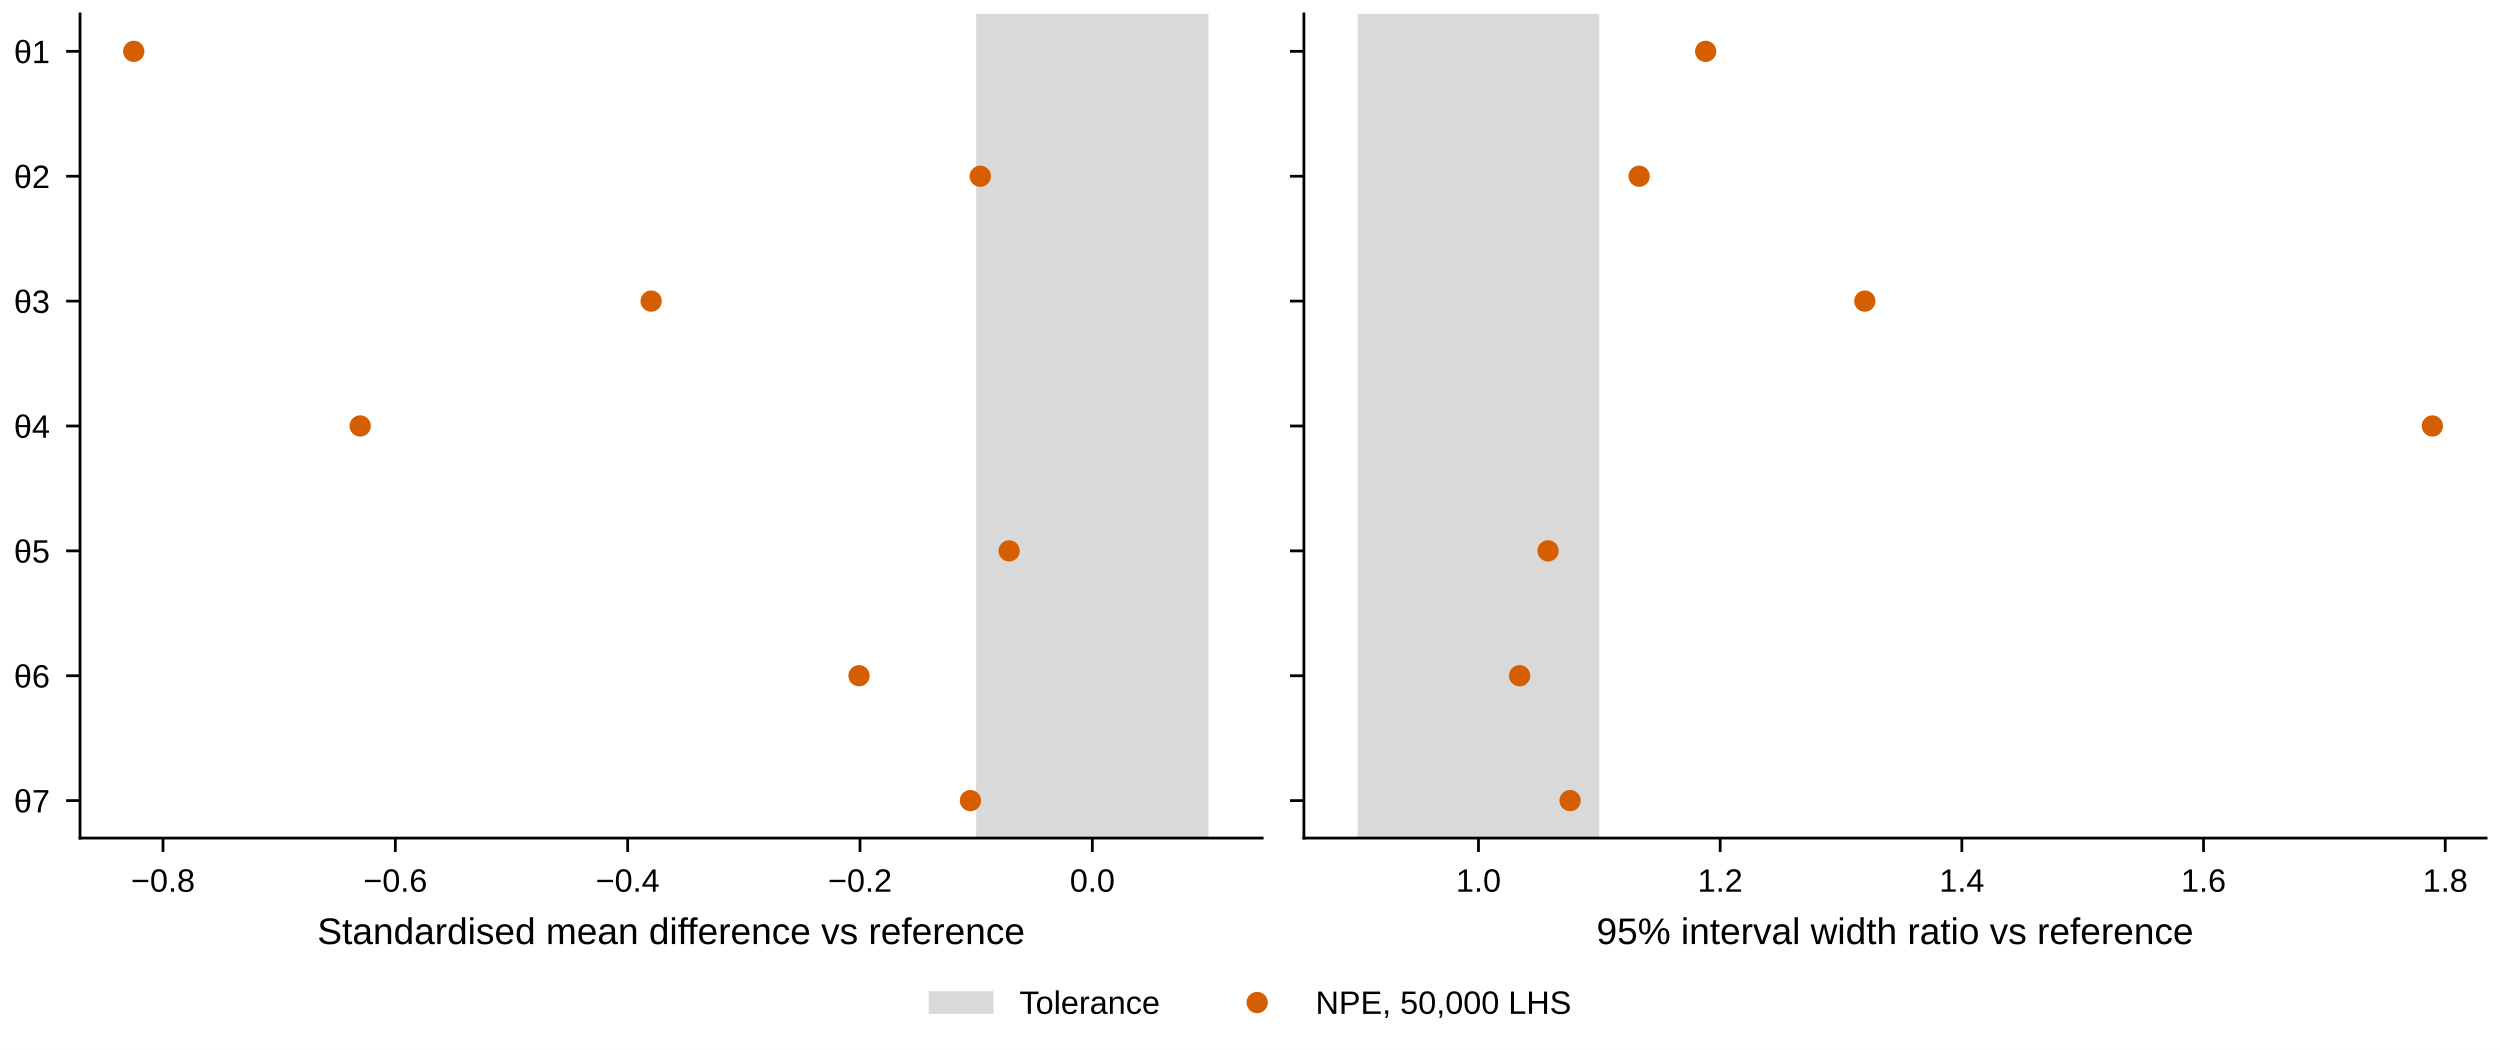
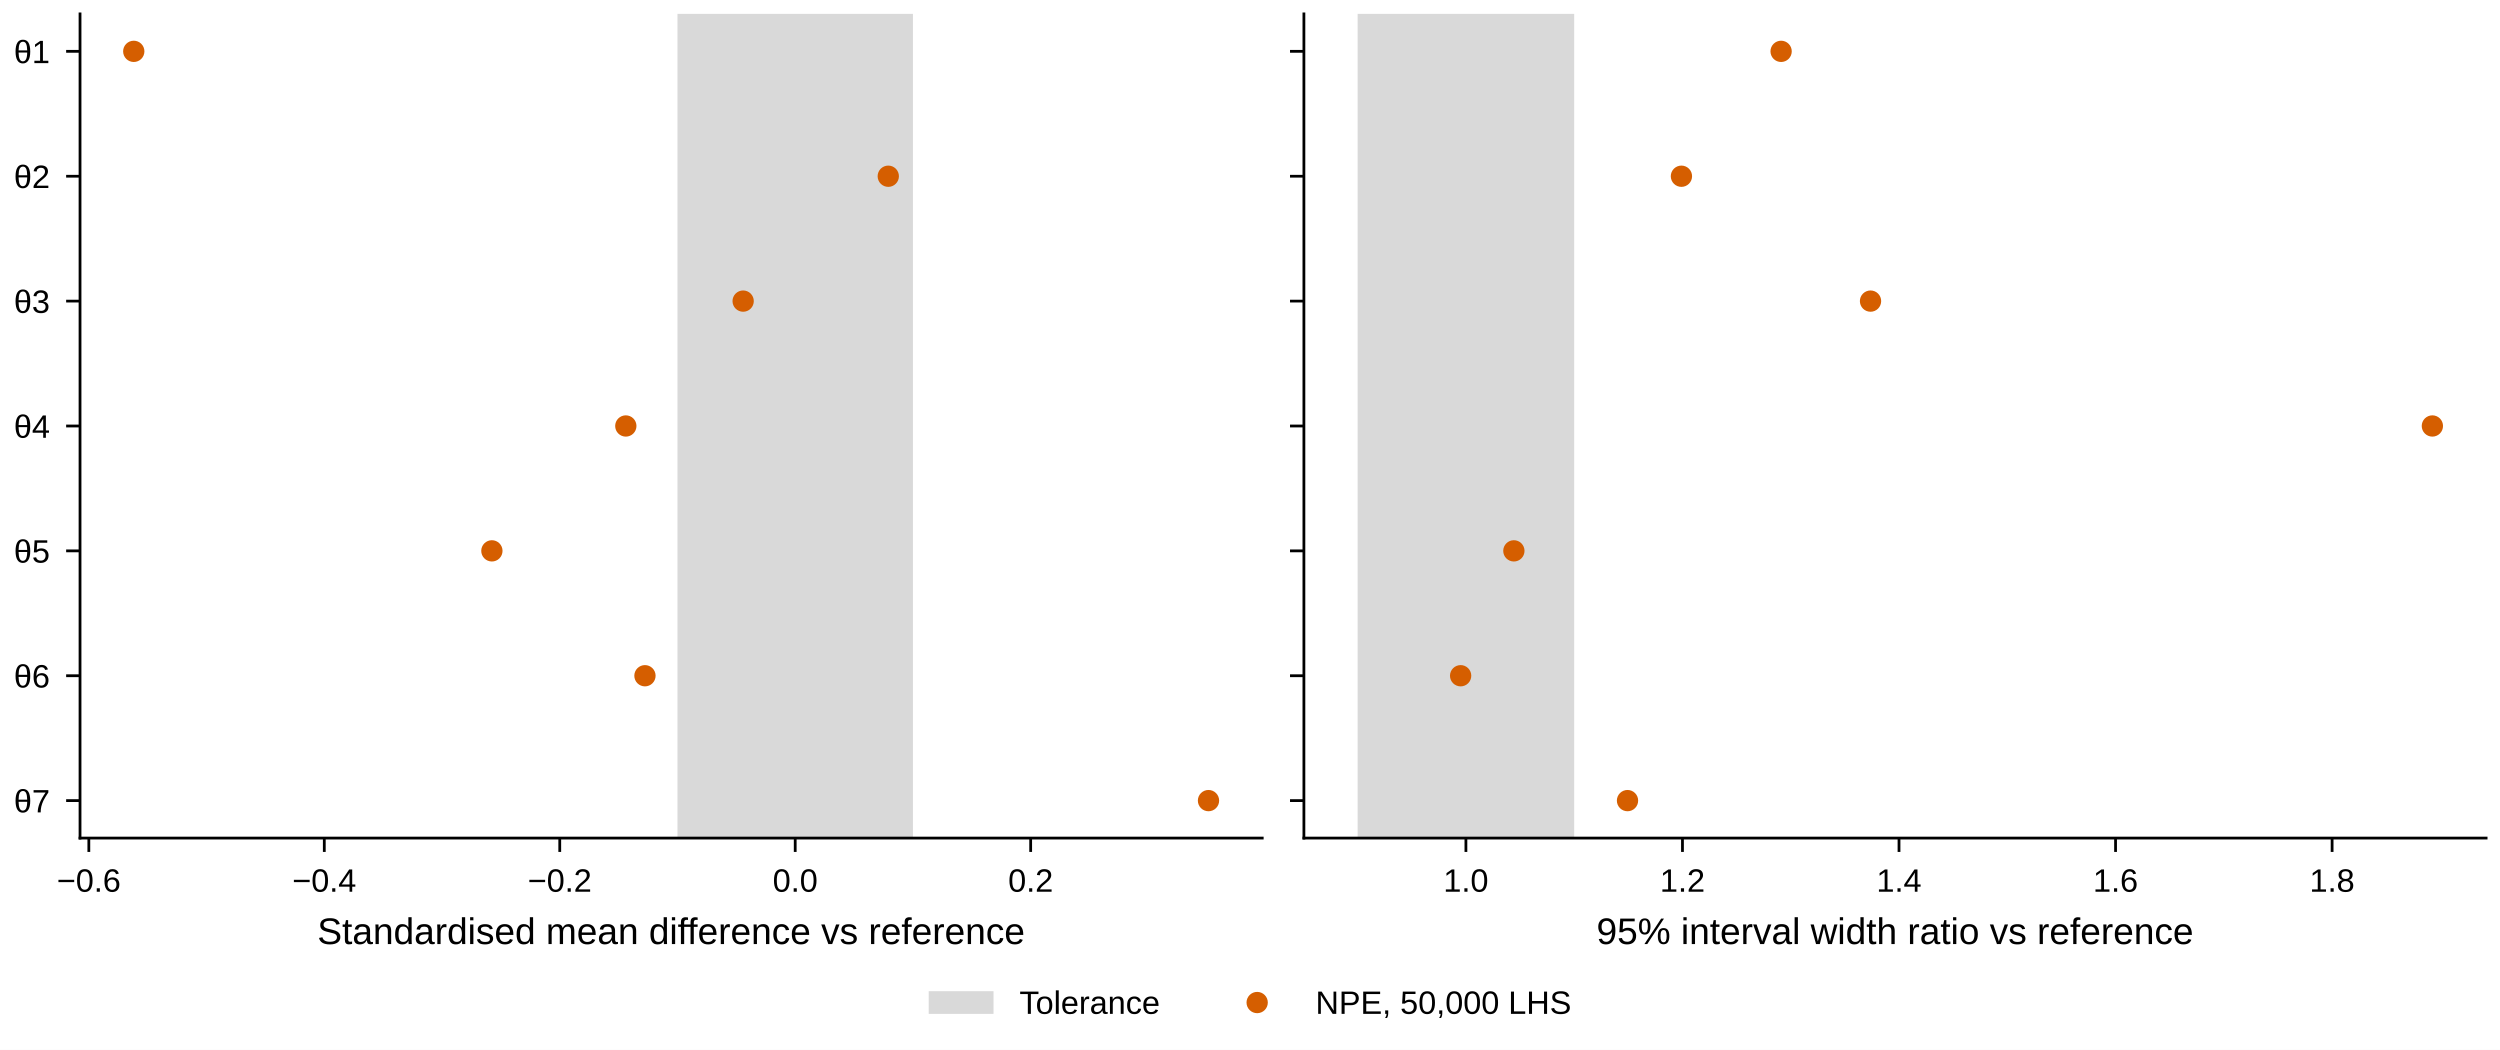
<svg xmlns="http://www.w3.org/2000/svg" xmlns:xlink="http://www.w3.org/1999/xlink" width="540pt" height="226.772pt" viewBox="0 0 540 226.772" version="1.1">
  <defs>
    <style type="text/css">*{stroke-linejoin: round; stroke-linecap: butt}</style>
  </defs>
  <g id="figure_1">
    <g id="patch_1">
      <path d="M 0 226.772  L 540 226.772  L 540 0  L 0 0  z " style="fill: #ffffff" />
    </g>
    <g id="axes_1">
      <g id="patch_2">
        <path d="M 17.286 181.024  L 272.642 181.024  L 272.642 3  L 17.286 3  z " style="fill: #ffffff" />
      </g>
      <g id="matplotlib.axis_1">
        <g id="xtick_1">
          <g id="line2d_1">
            <defs>
-               <path id="m6a3e589afb" d="M 0 0  L 0 3  " style="stroke: #000000; stroke-width: 0.6" />
+               <path id="m82e649743a" d="M 0 0  L 0 3  " style="stroke: #000000; stroke-width: 0.6" />
            </defs>
            <g>
-               <use xlink:href="#m6a3e589afb" x="35.208" y="181.024" style="stroke: #000000; stroke-width: 0.6" />
+               <use xlink:href="#m82e649743a" x="19.188" y="181.024" style="stroke: #000000; stroke-width: 0.6" />
            </g>
          </g>
          <g id="text_1">
-             <text style="font-size: 7px; font-family: 'Arial', 'Helvetica', 'DejaVu Sans', sans-serif; text-anchor: middle" x="35.208" y="192.621" transform="rotate(-0 35.20836 192.6206)">−0.8</text>
+             <text style="font-size: 7px; font-family: 'Arial', 'Helvetica', 'DejaVu Sans', sans-serif; text-anchor: middle" x="19.188" y="192.621" transform="rotate(-0 19.18821 192.6206)">−0.6</text>
          </g>
        </g>
        <g id="xtick_2">
          <g id="line2d_2">
            <g>
-               <use xlink:href="#m6a3e589afb" x="85.392" y="181.024" style="stroke: #000000; stroke-width: 0.6" />
+               <use xlink:href="#m82e649743a" x="70.047" y="181.024" style="stroke: #000000; stroke-width: 0.6" />
            </g>
          </g>
          <g id="text_2">
-             <text style="font-size: 7px; font-family: 'Arial', 'Helvetica', 'DejaVu Sans', sans-serif; text-anchor: middle" x="85.392" y="192.621" transform="rotate(-0 85.39212 192.6206)">−0.6</text>
+             <text style="font-size: 7px; font-family: 'Arial', 'Helvetica', 'DejaVu Sans', sans-serif; text-anchor: middle" x="70.047" y="192.621" transform="rotate(-0 70.0472 192.6206)">−0.4</text>
          </g>
        </g>
        <g id="xtick_3">
          <g id="line2d_3">
            <g>
-               <use xlink:href="#m6a3e589afb" x="135.576" y="181.024" style="stroke: #000000; stroke-width: 0.6" />
+               <use xlink:href="#m82e649743a" x="120.906" y="181.024" style="stroke: #000000; stroke-width: 0.6" />
            </g>
          </g>
          <g id="text_3">
-             <text style="font-size: 7px; font-family: 'Arial', 'Helvetica', 'DejaVu Sans', sans-serif; text-anchor: middle" x="135.576" y="192.621" transform="rotate(-0 135.5759 192.6206)">−0.4</text>
+             <text style="font-size: 7px; font-family: 'Arial', 'Helvetica', 'DejaVu Sans', sans-serif; text-anchor: middle" x="120.906" y="192.621" transform="rotate(-0 120.9062 192.6206)">−0.2</text>
          </g>
        </g>
        <g id="xtick_4">
          <g id="line2d_4">
            <g>
-               <use xlink:href="#m6a3e589afb" x="185.76" y="181.024" style="stroke: #000000; stroke-width: 0.6" />
+               <use xlink:href="#m82e649743a" x="171.765" y="181.024" style="stroke: #000000; stroke-width: 0.6" />
            </g>
          </g>
          <g id="text_4">
-             <text style="font-size: 7px; font-family: 'Arial', 'Helvetica', 'DejaVu Sans', sans-serif; text-anchor: middle" x="185.76" y="192.621" transform="rotate(-0 185.7596 192.6206)">−0.2</text>
+             <text style="font-size: 7px; font-family: 'Arial', 'Helvetica', 'DejaVu Sans', sans-serif; text-anchor: middle" x="171.765" y="192.621" transform="rotate(-0 171.7652 192.6206)">0.0</text>
          </g>
        </g>
        <g id="xtick_5">
          <g id="line2d_5">
            <g>
-               <use xlink:href="#m6a3e589afb" x="235.943" y="181.024" style="stroke: #000000; stroke-width: 0.6" />
+               <use xlink:href="#m82e649743a" x="222.624" y="181.024" style="stroke: #000000; stroke-width: 0.6" />
            </g>
          </g>
          <g id="text_5">
-             <text style="font-size: 7px; font-family: 'Arial', 'Helvetica', 'DejaVu Sans', sans-serif; text-anchor: middle" x="235.943" y="192.621" transform="rotate(-0 235.9434 192.6206)">0.0</text>
+             <text style="font-size: 7px; font-family: 'Arial', 'Helvetica', 'DejaVu Sans', sans-serif; text-anchor: middle" x="222.624" y="192.621" transform="rotate(-0 222.6242 192.6206)">0.2</text>
          </g>
        </g>
        <g id="text_6">
          <text style="font-size: 8px; font-family: 'Arial', 'Helvetica', 'DejaVu Sans', sans-serif; text-anchor: middle" x="144.964" y="203.918" transform="rotate(-0 144.964 203.918)">Standardised mean difference vs reference</text>
        </g>
      </g>
      <g id="matplotlib.axis_2">
        <g id="ytick_1">
          <g id="line2d_6">
            <defs>
-               <path id="me91d7222ec" d="M 0 0  L -3 0  " style="stroke: #000000; stroke-width: 0.6" />
+               <path id="m58fa1ac5ed" d="M 0 0  L -3 0  " style="stroke: #000000; stroke-width: 0.6" />
            </defs>
            <g>
-               <use xlink:href="#me91d7222ec" x="17.286" y="172.932" style="stroke: #000000; stroke-width: 0.6" />
+               <use xlink:href="#m58fa1ac5ed" x="17.286" y="172.932" style="stroke: #000000; stroke-width: 0.6" />
            </g>
          </g>
          <g id="text_7">
            <text style="font-size: 7px; font-family: 'Arial', 'Helvetica', 'DejaVu Sans', sans-serif; text-anchor: end" x="10.786" y="175.481" transform="rotate(-0 10.78555 175.4805)">θ7</text>
          </g>
        </g>
        <g id="ytick_2">
          <g id="line2d_7">
            <g>
-               <use xlink:href="#me91d7222ec" x="17.286" y="145.959" style="stroke: #000000; stroke-width: 0.6" />
+               <use xlink:href="#m58fa1ac5ed" x="17.286" y="145.959" style="stroke: #000000; stroke-width: 0.6" />
            </g>
          </g>
          <g id="text_8">
            <text style="font-size: 7px; font-family: 'Arial', 'Helvetica', 'DejaVu Sans', sans-serif; text-anchor: end" x="10.786" y="148.507" transform="rotate(-0 10.78555 148.5072)">θ6</text>
          </g>
        </g>
        <g id="ytick_3">
          <g id="line2d_8">
            <g>
-               <use xlink:href="#me91d7222ec" x="17.286" y="118.986" style="stroke: #000000; stroke-width: 0.6" />
+               <use xlink:href="#m58fa1ac5ed" x="17.286" y="118.986" style="stroke: #000000; stroke-width: 0.6" />
            </g>
          </g>
          <g id="text_9">
            <text style="font-size: 7px; font-family: 'Arial', 'Helvetica', 'DejaVu Sans', sans-serif; text-anchor: end" x="10.786" y="121.534" transform="rotate(-0 10.78555 121.5338)">θ5</text>
          </g>
        </g>
        <g id="ytick_4">
          <g id="line2d_9">
            <g>
-               <use xlink:href="#me91d7222ec" x="17.286" y="92.012" style="stroke: #000000; stroke-width: 0.6" />
+               <use xlink:href="#m58fa1ac5ed" x="17.286" y="92.012" style="stroke: #000000; stroke-width: 0.6" />
            </g>
          </g>
          <g id="text_10">
            <text style="font-size: 7px; font-family: 'Arial', 'Helvetica', 'DejaVu Sans', sans-serif; text-anchor: end" x="10.786" y="94.56" transform="rotate(-0 10.78555 94.56044)">θ4</text>
          </g>
        </g>
        <g id="ytick_5">
          <g id="line2d_10">
            <g>
-               <use xlink:href="#me91d7222ec" x="17.286" y="65.039" style="stroke: #000000; stroke-width: 0.6" />
+               <use xlink:href="#m58fa1ac5ed" x="17.286" y="65.039" style="stroke: #000000; stroke-width: 0.6" />
            </g>
          </g>
          <g id="text_11">
            <text style="font-size: 7px; font-family: 'Arial', 'Helvetica', 'DejaVu Sans', sans-serif; text-anchor: end" x="10.786" y="67.587" transform="rotate(-0 10.78555 67.58707)">θ3</text>
          </g>
        </g>
        <g id="ytick_6">
          <g id="line2d_11">
            <g>
-               <use xlink:href="#me91d7222ec" x="17.286" y="38.066" style="stroke: #000000; stroke-width: 0.6" />
+               <use xlink:href="#m58fa1ac5ed" x="17.286" y="38.066" style="stroke: #000000; stroke-width: 0.6" />
            </g>
          </g>
          <g id="text_12">
            <text style="font-size: 7px; font-family: 'Arial', 'Helvetica', 'DejaVu Sans', sans-serif; text-anchor: end" x="10.786" y="40.614" transform="rotate(-0 10.78555 40.61371)">θ2</text>
          </g>
        </g>
        <g id="ytick_7">
          <g id="line2d_12">
            <g>
-               <use xlink:href="#me91d7222ec" x="17.286" y="11.092" style="stroke: #000000; stroke-width: 0.6" />
+               <use xlink:href="#m58fa1ac5ed" x="17.286" y="11.092" style="stroke: #000000; stroke-width: 0.6" />
            </g>
          </g>
          <g id="text_13">
            <text style="font-size: 7px; font-family: 'Arial', 'Helvetica', 'DejaVu Sans', sans-serif; text-anchor: end" x="10.786" y="13.64" transform="rotate(-0 10.78555 13.64034)">θ1</text>
          </g>
        </g>
      </g>
      <g id="patch_3">
-         <path d="M 210.852 181.024  L 261.035 181.024  L 261.035 3  L 210.852 3  z " clip-path="url(#pbc555b4d53)" style="fill: #d9d9d9" />
+         <path d="M 146.336 181.024  L 197.195 181.024  L 197.195 3  L 146.336 3  z " clip-path="url(#pfde9d0b8e0)" style="fill: #d9d9d9" />
      </g>
      <g id="line2d_13">
        <defs>
-           <path id="m66d60efe75" d="M 0 2  C 0.53 2 1.039 1.789 1.414 1.414  C 1.789 1.039 2 0.53 2 0  C 2 -0.53 1.789 -1.039 1.414 -1.414  C 1.039 -1.789 0.53 -2 0 -2  C -0.53 -2 -1.039 -1.789 -1.414 -1.414  C -1.789 -1.039 -2 -0.53 -2 0  C -2 0.53 -1.789 1.039 -1.414 1.414  C -1.039 1.789 -0.53 2 0 2  z " style="stroke: #d55e00; stroke-width: 0.6" />
+           <path id="md7003ab708" d="M 0 2  C 0.53 2 1.039 1.789 1.414 1.414  C 1.789 1.039 2 0.53 2 0  C 2 -0.53 1.789 -1.039 1.414 -1.414  C 1.039 -1.789 0.53 -2 0 -2  C -0.53 -2 -1.039 -1.789 -1.414 -1.414  C -1.789 -1.039 -2 -0.53 -2 0  C -2 0.53 -1.789 1.039 -1.414 1.414  C -1.039 1.789 -0.53 2 0 2  z " style="stroke: #d55e00; stroke-width: 0.6" />
        </defs>
-         <g clip-path="url(#pbc555b4d53)">
-           <use xlink:href="#m66d60efe75" x="209.609" y="172.932" style="fill: #d55e00; stroke: #d55e00; stroke-width: 0.6" />
-           <use xlink:href="#m66d60efe75" x="185.552" y="145.959" style="fill: #d55e00; stroke: #d55e00; stroke-width: 0.6" />
-           <use xlink:href="#m66d60efe75" x="217.972" y="118.986" style="fill: #d55e00; stroke: #d55e00; stroke-width: 0.6" />
-           <use xlink:href="#m66d60efe75" x="77.795" y="92.012" style="fill: #d55e00; stroke: #d55e00; stroke-width: 0.6" />
-           <use xlink:href="#m66d60efe75" x="140.646" y="65.039" style="fill: #d55e00; stroke: #d55e00; stroke-width: 0.6" />
-           <use xlink:href="#m66d60efe75" x="211.735" y="38.066" style="fill: #d55e00; stroke: #d55e00; stroke-width: 0.6" />
-           <use xlink:href="#m66d60efe75" x="28.893" y="11.092" style="fill: #d55e00; stroke: #d55e00; stroke-width: 0.6" />
+         <g clip-path="url(#pfde9d0b8e0)">
+           <use xlink:href="#md7003ab708" x="261.035" y="172.932" style="fill: #d55e00; stroke: #d55e00; stroke-width: 0.6" />
+           <use xlink:href="#md7003ab708" x="139.31" y="145.959" style="fill: #d55e00; stroke: #d55e00; stroke-width: 0.6" />
+           <use xlink:href="#md7003ab708" x="106.248" y="118.986" style="fill: #d55e00; stroke: #d55e00; stroke-width: 0.6" />
+           <use xlink:href="#md7003ab708" x="135.176" y="92.012" style="fill: #d55e00; stroke: #d55e00; stroke-width: 0.6" />
+           <use xlink:href="#md7003ab708" x="160.52" y="65.039" style="fill: #d55e00; stroke: #d55e00; stroke-width: 0.6" />
+           <use xlink:href="#md7003ab708" x="191.866" y="38.066" style="fill: #d55e00; stroke: #d55e00; stroke-width: 0.6" />
+           <use xlink:href="#md7003ab708" x="28.893" y="11.092" style="fill: #d55e00; stroke: #d55e00; stroke-width: 0.6" />
        </g>
      </g>
      <g id="patch_4">
        <path d="M 17.286 181.024  L 17.286 3  " style="fill: none; stroke: #000000; stroke-width: 0.6; stroke-linejoin: miter; stroke-linecap: square" />
      </g>
      <g id="patch_5">
        <path d="M 17.286 181.024  L 272.642 181.024  " style="fill: none; stroke: #000000; stroke-width: 0.6; stroke-linejoin: miter; stroke-linecap: square" />
      </g>
    </g>
    <g id="axes_2">
      <g id="patch_6">
        <path d="M 281.643 181.024  L 537 181.024  L 537 3  L 281.643 3  z " style="fill: #ffffff" />
      </g>
      <g id="matplotlib.axis_3">
        <g id="xtick_6">
          <g id="line2d_14">
            <g>
-               <use xlink:href="#m6a3e589afb" x="319.352" y="181.024" style="stroke: #000000; stroke-width: 0.6" />
+               <use xlink:href="#m82e649743a" x="316.637" y="181.024" style="stroke: #000000; stroke-width: 0.6" />
            </g>
          </g>
          <g id="text_14">
-             <text style="font-size: 7px; font-family: 'Arial', 'Helvetica', 'DejaVu Sans', sans-serif; text-anchor: middle" x="319.352" y="192.621" transform="rotate(-0 319.352 192.6206)">1.0</text>
+             <text style="font-size: 7px; font-family: 'Arial', 'Helvetica', 'DejaVu Sans', sans-serif; text-anchor: middle" x="316.637" y="192.621" transform="rotate(-0 316.6372 192.6206)">1.0</text>
          </g>
        </g>
        <g id="xtick_7">
          <g id="line2d_15">
            <g>
-               <use xlink:href="#m6a3e589afb" x="371.556" y="181.024" style="stroke: #000000; stroke-width: 0.6" />
+               <use xlink:href="#m82e649743a" x="363.412" y="181.024" style="stroke: #000000; stroke-width: 0.6" />
            </g>
          </g>
          <g id="text_15">
-             <text style="font-size: 7px; font-family: 'Arial', 'Helvetica', 'DejaVu Sans', sans-serif; text-anchor: middle" x="371.556" y="192.621" transform="rotate(-0 371.5558 192.6206)">1.2</text>
+             <text style="font-size: 7px; font-family: 'Arial', 'Helvetica', 'DejaVu Sans', sans-serif; text-anchor: middle" x="363.412" y="192.621" transform="rotate(-0 363.4115 192.6206)">1.2</text>
          </g>
        </g>
        <g id="xtick_8">
          <g id="line2d_16">
            <g>
-               <use xlink:href="#m6a3e589afb" x="423.76" y="181.024" style="stroke: #000000; stroke-width: 0.6" />
+               <use xlink:href="#m82e649743a" x="410.186" y="181.024" style="stroke: #000000; stroke-width: 0.6" />
            </g>
          </g>
          <g id="text_16">
-             <text style="font-size: 7px; font-family: 'Arial', 'Helvetica', 'DejaVu Sans', sans-serif; text-anchor: middle" x="423.76" y="192.621" transform="rotate(-0 423.7597 192.6206)">1.4</text>
+             <text style="font-size: 7px; font-family: 'Arial', 'Helvetica', 'DejaVu Sans', sans-serif; text-anchor: middle" x="410.186" y="192.621" transform="rotate(-0 410.1859 192.6206)">1.4</text>
          </g>
        </g>
        <g id="xtick_9">
          <g id="line2d_17">
            <g>
-               <use xlink:href="#m6a3e589afb" x="475.964" y="181.024" style="stroke: #000000; stroke-width: 0.6" />
+               <use xlink:href="#m82e649743a" x="456.96" y="181.024" style="stroke: #000000; stroke-width: 0.6" />
            </g>
          </g>
          <g id="text_17">
-             <text style="font-size: 7px; font-family: 'Arial', 'Helvetica', 'DejaVu Sans', sans-serif; text-anchor: middle" x="475.964" y="192.621" transform="rotate(-0 475.9636 192.6206)">1.6</text>
+             <text style="font-size: 7px; font-family: 'Arial', 'Helvetica', 'DejaVu Sans', sans-serif; text-anchor: middle" x="456.96" y="192.621" transform="rotate(-0 456.9602 192.6206)">1.6</text>
          </g>
        </g>
        <g id="xtick_10">
          <g id="line2d_18">
            <g>
-               <use xlink:href="#m6a3e589afb" x="528.167" y="181.024" style="stroke: #000000; stroke-width: 0.6" />
+               <use xlink:href="#m82e649743a" x="503.735" y="181.024" style="stroke: #000000; stroke-width: 0.6" />
            </g>
          </g>
          <g id="text_18">
-             <text style="font-size: 7px; font-family: 'Arial', 'Helvetica', 'DejaVu Sans', sans-serif; text-anchor: middle" x="528.167" y="192.621" transform="rotate(-0 528.1675 192.6206)">1.8</text>
+             <text style="font-size: 7px; font-family: 'Arial', 'Helvetica', 'DejaVu Sans', sans-serif; text-anchor: middle" x="503.735" y="192.621" transform="rotate(-0 503.7346 192.6206)">1.8</text>
          </g>
        </g>
        <g id="text_19">
          <text style="font-size: 8px; font-family: 'Arial', 'Helvetica', 'DejaVu Sans', sans-serif; text-anchor: middle" x="409.321" y="203.918" transform="rotate(-0 409.3213 203.918)">95% interval width ratio vs reference</text>
        </g>
      </g>
      <g id="matplotlib.axis_4">
        <g id="ytick_8">
          <g id="line2d_19">
            <g>
-               <use xlink:href="#me91d7222ec" x="281.643" y="172.932" style="stroke: #000000; stroke-width: 0.6" />
+               <use xlink:href="#m58fa1ac5ed" x="281.643" y="172.932" style="stroke: #000000; stroke-width: 0.6" />
            </g>
          </g>
        </g>
        <g id="ytick_9">
          <g id="line2d_20">
            <g>
-               <use xlink:href="#me91d7222ec" x="281.643" y="145.959" style="stroke: #000000; stroke-width: 0.6" />
+               <use xlink:href="#m58fa1ac5ed" x="281.643" y="145.959" style="stroke: #000000; stroke-width: 0.6" />
            </g>
          </g>
        </g>
        <g id="ytick_10">
          <g id="line2d_21">
            <g>
-               <use xlink:href="#me91d7222ec" x="281.643" y="118.986" style="stroke: #000000; stroke-width: 0.6" />
+               <use xlink:href="#m58fa1ac5ed" x="281.643" y="118.986" style="stroke: #000000; stroke-width: 0.6" />
            </g>
          </g>
        </g>
        <g id="ytick_11">
          <g id="line2d_22">
            <g>
-               <use xlink:href="#me91d7222ec" x="281.643" y="92.012" style="stroke: #000000; stroke-width: 0.6" />
+               <use xlink:href="#m58fa1ac5ed" x="281.643" y="92.012" style="stroke: #000000; stroke-width: 0.6" />
            </g>
          </g>
        </g>
        <g id="ytick_12">
          <g id="line2d_23">
            <g>
-               <use xlink:href="#me91d7222ec" x="281.643" y="65.039" style="stroke: #000000; stroke-width: 0.6" />
+               <use xlink:href="#m58fa1ac5ed" x="281.643" y="65.039" style="stroke: #000000; stroke-width: 0.6" />
            </g>
          </g>
        </g>
        <g id="ytick_13">
          <g id="line2d_24">
            <g>
-               <use xlink:href="#me91d7222ec" x="281.643" y="38.066" style="stroke: #000000; stroke-width: 0.6" />
+               <use xlink:href="#m58fa1ac5ed" x="281.643" y="38.066" style="stroke: #000000; stroke-width: 0.6" />
            </g>
          </g>
        </g>
        <g id="ytick_14">
          <g id="line2d_25">
            <g>
-               <use xlink:href="#me91d7222ec" x="281.643" y="11.092" style="stroke: #000000; stroke-width: 0.6" />
+               <use xlink:href="#m58fa1ac5ed" x="281.643" y="11.092" style="stroke: #000000; stroke-width: 0.6" />
            </g>
          </g>
        </g>
      </g>
      <g id="patch_7">
-         <path d="M 293.25 181.024  L 345.454 181.024  L 345.454 3  L 293.25 3  z " clip-path="url(#pcdf2a95138)" style="fill: #d9d9d9" />
+         <path d="M 293.25 181.024  L 340.024 181.024  L 340.024 3  L 293.25 3  z " clip-path="url(#pea50da1e14)" style="fill: #d9d9d9" />
      </g>
      <g id="line2d_26">
-         <g clip-path="url(#pcdf2a95138)">
-           <use xlink:href="#m66d60efe75" x="339.144" y="172.932" style="fill: #d55e00; stroke: #d55e00; stroke-width: 0.6" />
-           <use xlink:href="#m66d60efe75" x="328.236" y="145.959" style="fill: #d55e00; stroke: #d55e00; stroke-width: 0.6" />
-           <use xlink:href="#m66d60efe75" x="334.384" y="118.986" style="fill: #d55e00; stroke: #d55e00; stroke-width: 0.6" />
-           <use xlink:href="#m66d60efe75" x="525.393" y="92.012" style="fill: #d55e00; stroke: #d55e00; stroke-width: 0.6" />
-           <use xlink:href="#m66d60efe75" x="402.799" y="65.039" style="fill: #d55e00; stroke: #d55e00; stroke-width: 0.6" />
-           <use xlink:href="#m66d60efe75" x="354.057" y="38.066" style="fill: #d55e00; stroke: #d55e00; stroke-width: 0.6" />
-           <use xlink:href="#m66d60efe75" x="368.422" y="11.092" style="fill: #d55e00; stroke: #d55e00; stroke-width: 0.6" />
+         <g clip-path="url(#pea50da1e14)">
+           <use xlink:href="#md7003ab708" x="351.542" y="172.932" style="fill: #d55e00; stroke: #d55e00; stroke-width: 0.6" />
+           <use xlink:href="#md7003ab708" x="315.496" y="145.959" style="fill: #d55e00; stroke: #d55e00; stroke-width: 0.6" />
+           <use xlink:href="#md7003ab708" x="326.996" y="118.986" style="fill: #d55e00; stroke: #d55e00; stroke-width: 0.6" />
+           <use xlink:href="#md7003ab708" x="525.393" y="92.012" style="fill: #d55e00; stroke: #d55e00; stroke-width: 0.6" />
+           <use xlink:href="#md7003ab708" x="404.034" y="65.039" style="fill: #d55e00; stroke: #d55e00; stroke-width: 0.6" />
+           <use xlink:href="#md7003ab708" x="363.188" y="38.066" style="fill: #d55e00; stroke: #d55e00; stroke-width: 0.6" />
+           <use xlink:href="#md7003ab708" x="384.72" y="11.092" style="fill: #d55e00; stroke: #d55e00; stroke-width: 0.6" />
        </g>
      </g>
      <g id="patch_8">
        <path d="M 281.643 181.024  L 281.643 3  " style="fill: none; stroke: #000000; stroke-width: 0.6; stroke-linejoin: miter; stroke-linecap: square" />
      </g>
      <g id="patch_9">
        <path d="M 281.643 181.024  L 537 181.024  " style="fill: none; stroke: #000000; stroke-width: 0.6; stroke-linejoin: miter; stroke-linecap: square" />
      </g>
    </g>
    <g id="legend_1">
      <g id="patch_10">
        <path d="M 200.599 218.999  L 214.599 218.999  L 214.599 214.099  L 200.599 214.099  z " style="fill: #d9d9d9" />
      </g>
      <g id="text_20">
        <text style="font-size: 7px; font-family: 'Arial', 'Helvetica', 'DejaVu Sans', sans-serif; text-anchor: start" x="220.199" y="218.999" transform="rotate(-0 220.1988 218.9985)">Tolerance</text>
      </g>
      <g id="line2d_27">
        <g>
-           <use xlink:href="#m66d60efe75" x="271.548" y="216.549" style="fill: #d55e00; stroke: #d55e00; stroke-width: 0.6" />
+           <use xlink:href="#md7003ab708" x="271.548" y="216.549" style="fill: #d55e00; stroke: #d55e00; stroke-width: 0.6" />
        </g>
      </g>
      <g id="text_21">
        <text style="font-size: 7px; font-family: 'Arial', 'Helvetica', 'DejaVu Sans', sans-serif; text-anchor: start" x="284.148" y="218.999" transform="rotate(-0 284.1482 218.9985)">NPE, 50,000 LHS</text>
      </g>
    </g>
  </g>
  <defs>
-     <clipPath id="pbc555b4d53">
+     <clipPath id="pfde9d0b8e0">
      <rect x="17.286" y="3" width="255.357" height="178.024" />
    </clipPath>
-     <clipPath id="pcdf2a95138">
+     <clipPath id="pea50da1e14">
      <rect x="281.643" y="3" width="255.357" height="178.024" />
    </clipPath>
  </defs>
</svg>
